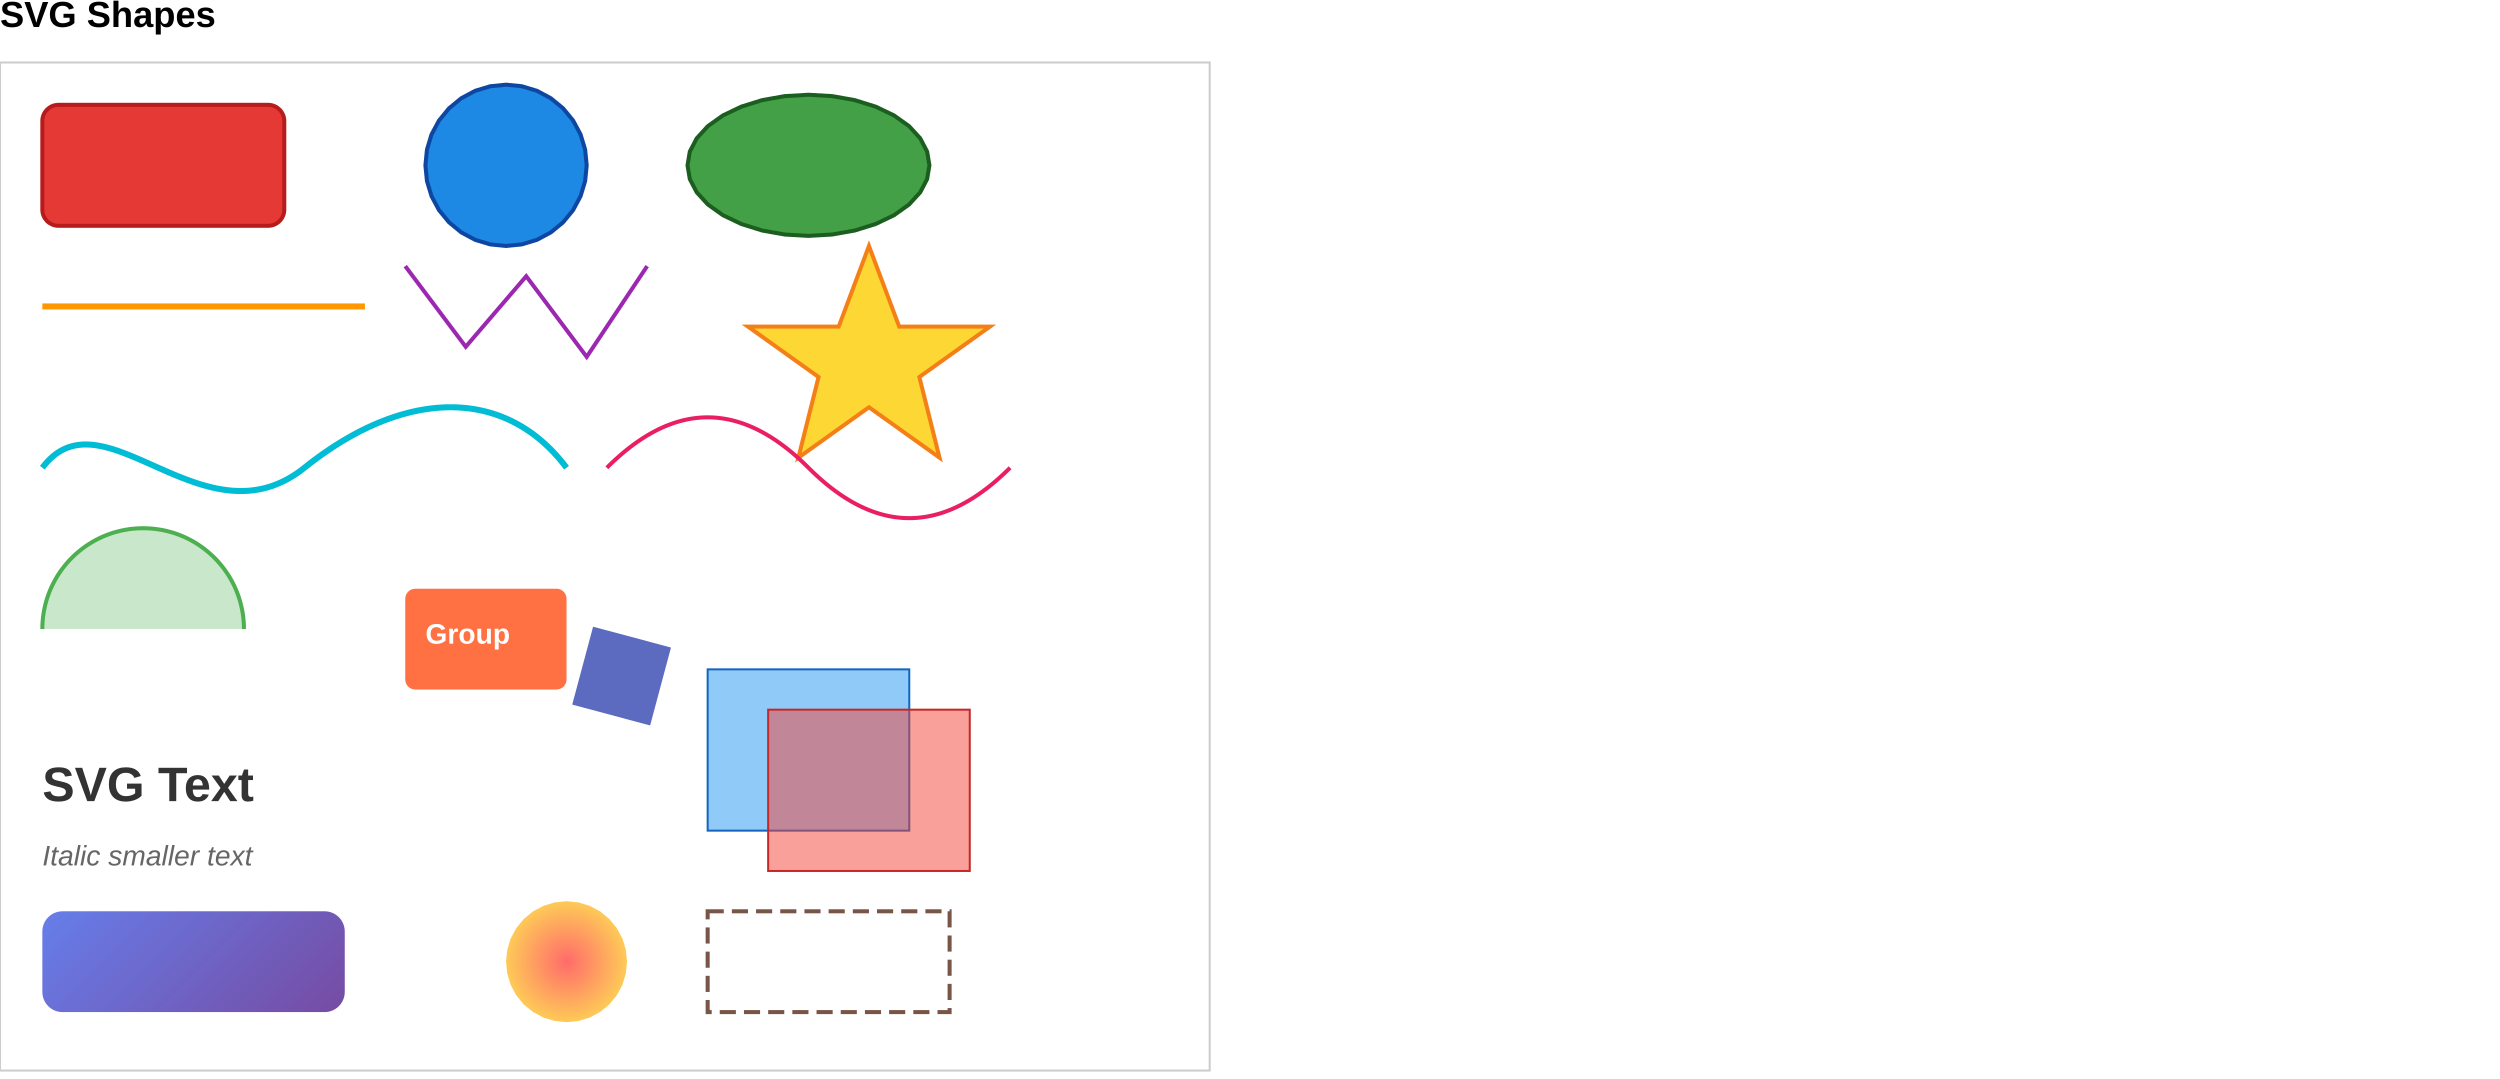
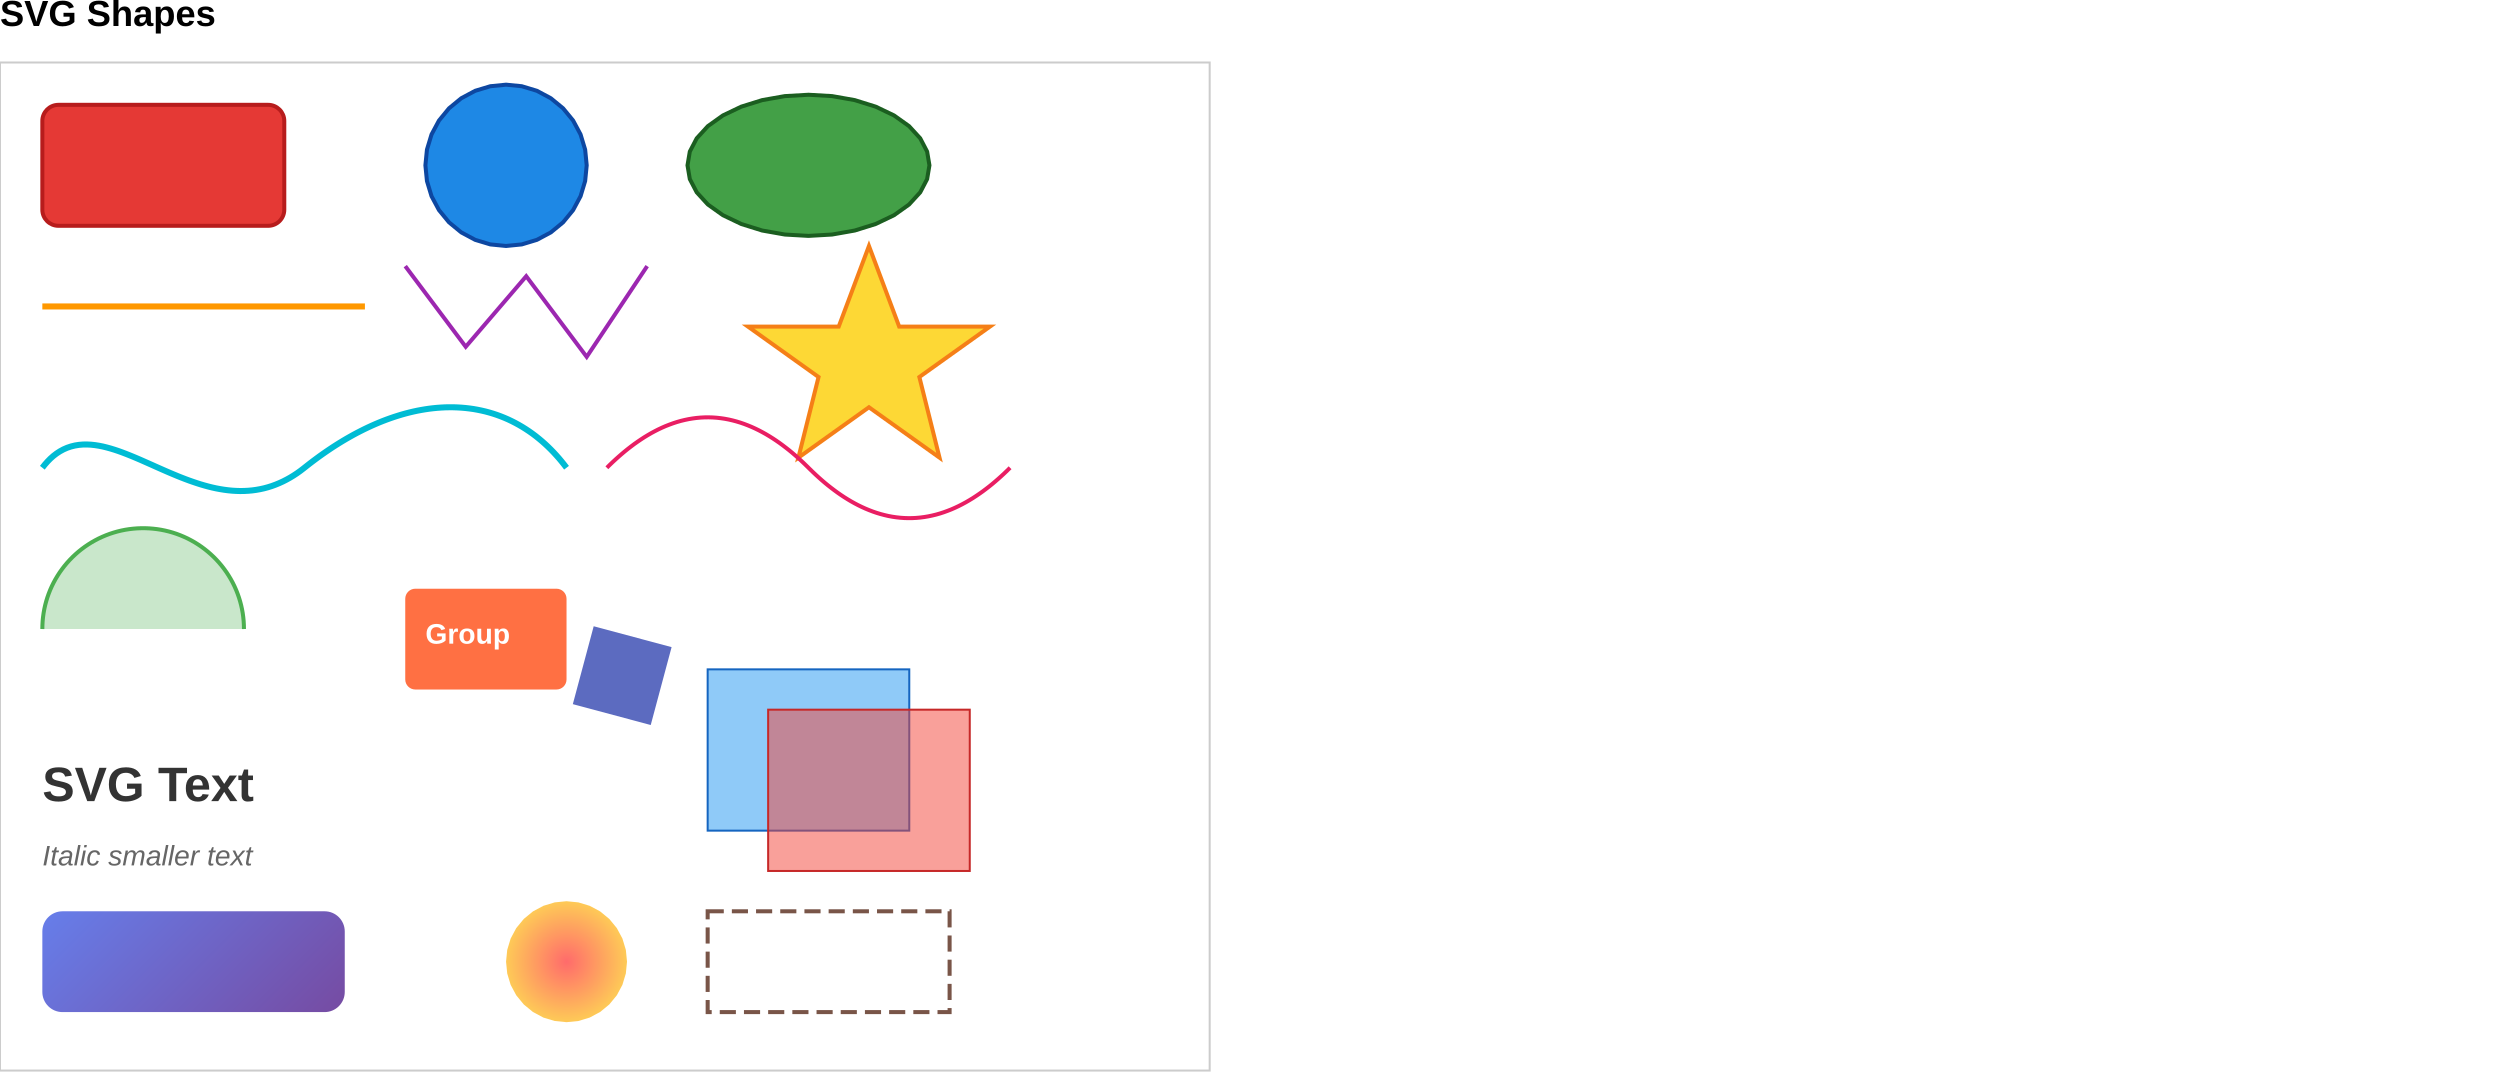
<svg xmlns="http://www.w3.org/2000/svg" width="1240" height="535" viewBox="0 0 1240 535">
  <defs>
    <linearGradient id="lg1" x1="46" y1="427" x2="146" y2="527" gradientUnits="userSpaceOnUse">
      <stop offset="0%" stop-color="rgb(102, 126, 234)" />
      <stop offset="100%" stop-color="rgb(118, 75, 162)" />
    </linearGradient>
    <radialGradient id="rg2" cx="281" cy="477" r="30" gradientUnits="userSpaceOnUse">
      <stop offset="0%" stop-color="rgb(255, 107, 107)" />
      <stop offset="100%" stop-color="rgb(254, 202, 87)" />
    </radialGradient>
  </defs>
-   <text x="0" y="1.5" fill="rgb(0, 0, 0)" dominant-baseline="text-before-edge" font-weight="700" font-size="18px" font-family="Arial">SVG Shapes</text>
+   <text x="0" y="1" fill="rgb(0, 0, 0)" dominant-baseline="text-before-edge" font-weight="700" font-size="18px" font-family="Arial">SVG Shapes</text>
  <path d="M0,31 L600,31 L600,531 L0,531 Z" fill="none" stroke="rgb(204, 204, 204)" stroke-width="1" />
  <rect x="21" y="52" width="120" height="60" rx="8" ry="8" fill="rgb(229, 57, 53)" stroke="rgb(183, 28, 28)" stroke-width="2" />
  <path d="M291,82 L290.23,89.8 L287.96,97.31 L284.26,104.22 L279.28,110.28 L273.22,115.26 L266.31,118.96 L258.8,121.23 L251,122 L243.2,121.23 L235.69,118.96 L228.78,115.26 L222.72,110.28 L217.74,104.22 L214.04,97.31 L211.77,89.8 L211,82 L211.77,74.2 L214.04,66.69 L217.74,59.78 L222.72,53.72 L228.78,48.74 L235.69,45.04 L243.2,42.77 L251,42 L258.8,42.77 L266.31,45.04 L273.22,48.74 L279.28,53.72 L284.26,59.78 L287.96,66.69 L290.23,74.2 Z" fill="rgb(30, 136, 229)" stroke="rgb(13, 71, 161)" stroke-width="2" />
  <path d="M461,82 L459.85,88.83 L456.43,95.39 L450.89,101.44 L443.43,106.75 L434.33,111.1 L423.96,114.34 L412.71,116.33 L401,117 L389.29,116.33 L378.04,114.34 L367.67,111.1 L358.57,106.75 L351.11,101.44 L345.57,95.39 L342.15,88.83 L341,82 L342.15,75.17 L345.57,68.61 L351.11,62.56 L358.57,57.25 L367.67,52.9 L378.04,49.66 L389.29,47.67 L401,47 L412.71,47.67 L423.96,49.66 L434.33,52.9 L443.43,57.25 L450.89,62.56 L456.43,68.61 L459.85,75.17 Z" fill="rgb(67, 160, 71)" stroke="rgb(27, 94, 32)" stroke-width="2" />
  <path d="M21,152 L181,152" fill="rgb(0, 0, 0)" stroke="rgb(255, 152, 0)" stroke-width="3" />
  <path d="M201,132 L231,172 L261,137 L291,177 L321,132" fill="none" stroke="rgb(156, 39, 176)" stroke-width="2" />
  <path d="M431,122 L446,162 L491,162 L456,187 L466,227 L431,202 L396,227 L406,187 L371,162 L416,162 Z" fill="rgb(253, 216, 53)" stroke="rgb(245, 127, 23)" stroke-width="2" />
-   <path d="M21,232 L22.24,230.43 L23.56,228.93 L24.96,227.5 L26.45,226.17 L28.04,224.95 L29.71,223.86 L31.47,222.9 L33.3,222.1 L35.19,221.46 L37.13,220.98 L39.1,220.66 L41.09,220.49 L43.09,220.46 L45.09,220.56 L47.08,220.77 L49.05,221.08 L51.01,221.47 L52.96,221.95 L54.88,222.48 L56.8,223.07 L58.69,223.7 L60.57,224.38 L62.44,225.09 L64.3,225.83 L66.15,226.58 L67.99,227.36 L69.83,228.15 L71.66,228.96 L73.49,229.77 L75.32,230.58 L77.14,231.4 L78.97,232.21 L80.8,233.02 L82.63,233.82 L84.47,234.61 L86.31,235.38 L88.16,236.15 L90.02,236.89 L91.88,237.61 L93.76,238.31 L95.64,238.97 L97.54,239.61 L99.44,240.22 L101.36,240.78 L103.29,241.31 L105.23,241.79 L107.18,242.22 L109.15,242.59 L111.12,242.91 L113.1,243.17 L115.09,243.37 L117.09,243.49 L119.09,243.55 L121.09,243.52 L123.08,243.42 L125.08,243.24 L127.06,242.97 L129.03,242.62 L130.98,242.19 L132.91,241.67 L134.82,241.07 L136.7,240.38 L138.54,239.62 L140.36,238.79 L142.14,237.88 L143.89,236.91 L145.6,235.87 L147.27,234.77 L148.9,233.61 L150.49,232.4 L152.06,231.16 L153.63,229.93 L155.22,228.72 L156.83,227.52 L158.44,226.34 L160.07,225.18 L161.71,224.04 L163.37,222.92 L165.03,221.81 L166.72,220.73 L168.41,219.67 L170.12,218.63 L171.84,217.61 L173.58,216.62 L175.32,215.65 L177.09,214.7 L178.86,213.78 L180.65,212.89 L182.45,212.03 L184.27,211.19 L186.1,210.38 L187.94,209.6 L189.8,208.85 L191.66,208.14 L193.54,207.46 L195.43,206.81 L197.34,206.2 L199.25,205.62 L201.18,205.08 L203.11,204.58 L205.06,204.12 L207.02,203.7 L208.98,203.33 L210.95,203 L212.93,202.71 L214.92,202.47 L216.91,202.28 L218.9,202.14 L220.9,202.04 L222.9,202 L224.9,202.01 L226.9,202.08 L228.89,202.2 L230.88,202.37 L232.87,202.6 L234.85,202.88 L236.82,203.23 L238.78,203.63 L240.73,204.08 L242.66,204.6 L244.57,205.17 L246.47,205.8 L248.35,206.49 L250.2,207.23 L252.04,208.03 L253.85,208.89 L255.63,209.8 L257.38,210.76 L259.11,211.77 L260.8,212.83 L262.47,213.94 L264.1,215.09 L265.7,216.29 L267.26,217.54 L268.79,218.82 L270.29,220.15 L271.75,221.51 L273.18,222.92 L274.57,224.35 L275.92,225.82 L277.25,227.32 L278.53,228.85 L279.78,230.41 L281,232" fill="none" stroke="rgb(0, 188, 212)" stroke-width="3" />
-   <path d="M301,232 L302.42,230.6 L303.86,229.22 L305.33,227.86 L306.81,226.53 L308.32,225.22 L309.85,223.93 L311.4,222.68 L312.98,221.46 L314.58,220.26 L316.21,219.11 L317.86,217.99 L319.53,216.9 L321.24,215.86 L322.96,214.86 L324.72,213.91 L326.5,213 L328.3,212.15 L330.13,211.35 L331.99,210.62 L333.86,209.94 L335.76,209.32 L337.68,208.77 L339.62,208.3 L341.57,207.89 L343.54,207.56 L345.52,207.3 L347.51,207.12 L349.5,207.02 L351.5,207 L353.49,207.06 L355.49,207.2 L357.47,207.42 L359.44,207.71 L361.41,208.08 L363.35,208.53 L365.28,209.04 L367.19,209.62 L369.08,210.27 L370.94,210.98 L372.79,211.75 L374.6,212.57 L376.4,213.45 L378.16,214.38 L379.9,215.35 L381.62,216.38 L383.31,217.44 L384.97,218.54 L386.61,219.68 L388.22,220.86 L389.81,222.06 L391.38,223.3 L392.92,224.57 L394.44,225.87 L395.93,227.19 L397.41,228.54 L398.86,229.91 L400.29,231.3 L401.71,232.7 L403.14,234.09 L404.59,235.46 L406.07,236.81 L407.56,238.13 L409.08,239.43 L410.62,240.7 L412.19,241.94 L413.78,243.14 L415.39,244.32 L417.03,245.46 L418.69,246.56 L420.38,247.62 L422.1,248.65 L423.84,249.62 L425.6,250.55 L427.4,251.43 L429.21,252.25 L431.06,253.02 L432.92,253.73 L434.81,254.38 L436.72,254.96 L438.65,255.47 L440.59,255.92 L442.56,256.29 L444.53,256.58 L446.51,256.8 L448.51,256.94 L450.5,257 L452.5,256.98 L454.49,256.88 L456.48,256.7 L458.46,256.44 L460.43,256.11 L462.38,255.7 L464.32,255.23 L466.24,254.68 L468.14,254.06 L470.01,253.38 L471.87,252.65 L473.7,251.85 L475.5,251 L477.28,250.09 L479.04,249.14 L480.76,248.14 L482.47,247.1 L484.14,246.01 L485.79,244.89 L487.42,243.74 L489.02,242.54 L490.6,241.32 L492.15,240.07 L493.68,238.78 L495.19,237.47 L496.67,236.14 L498.14,234.78 L499.58,233.4 L501,232" fill="none" stroke="rgb(233, 30, 99)" stroke-width="2" />
-   <path d="M21,312 L21.04,310.01 L21.16,308.03 L21.35,306.05 L21.62,304.08 L21.98,302.12 L22.41,300.18 L22.91,298.26 L23.5,296.36 L24.16,294.48 L24.89,292.63 L25.7,290.81 L26.58,289.03 L27.53,287.28 L28.54,285.58 L29.63,283.91 L30.78,282.29 L32,280.71 L33.27,279.19 L34.61,277.71 L36,276.29 L37.45,274.93 L38.95,273.63 L40.5,272.38 L42.09,271.2 L43.74,270.08 L45.43,269.03 L47.15,268.04 L48.92,267.13 L50.72,266.28 L52.55,265.51 L54.41,264.82 L56.3,264.19 L58.22,263.65 L60.15,263.18 L62.1,262.79 L64.06,262.48 L66.04,262.24 L68.02,262.09 L70.01,262.01 L71.99,262.01 L73.98,262.09 L75.96,262.24 L77.94,262.48 L79.9,262.79 L81.85,263.18 L83.78,263.65 L85.7,264.19 L87.59,264.82 L89.45,265.51 L91.28,266.28 L93.08,267.13 L94.85,268.04 L96.57,269.03 L98.26,270.08 L99.91,271.2 L101.5,272.38 L103.05,273.63 L104.55,274.93 L106,276.29 L107.39,277.71 L108.73,279.19 L110,280.71 L111.22,282.29 L112.37,283.91 L113.46,285.58 L114.47,287.28 L115.42,289.03 L116.3,290.81 L117.11,292.63 L117.84,294.48 L118.5,296.36 L119.09,298.26 L119.59,300.18 L120.02,302.12 L120.38,304.08 L120.65,306.05 L120.84,308.03 L120.96,310.01 L121,312" fill="rgba(76, 175, 80, 0.3)" stroke="rgb(76, 175, 80)" stroke-width="2" />
+   <path d="M21,232 L22.24,230.43 L23.56,228.93 L24.96,227.5 L26.45,226.17 L28.04,224.95 L29.71,223.86 L31.47,222.9 L33.3,222.1 L35.19,221.46 L37.13,220.98 L39.1,220.66 L41.09,220.49 L43.09,220.46 L45.09,220.56 L47.08,220.77 L49.05,221.08 L51.01,221.47 L52.96,221.95 L54.88,222.48 L56.8,223.07 L58.69,223.7 L60.57,224.38 L62.44,225.09 L64.3,225.83 L66.15,226.58 L67.99,227.36 L69.83,228.15 L71.66,228.96 L73.49,229.77 L75.32,230.58 L77.14,231.4 L78.97,232.21 L80.8,233.02 L82.63,233.82 L84.47,234.61 L86.31,235.38 L88.16,236.15 L90.02,236.89 L91.88,237.61 L93.76,238.31 L95.64,238.97 L97.54,239.61 L99.44,240.22 L101.36,240.78 L103.29,241.31 L105.23,241.79 L107.18,242.22 L109.15,242.59 L111.12,242.91 L113.1,243.17 L115.09,243.37 L117.09,243.49 L119.09,243.55 L121.09,243.52 L123.08,243.42 L125.08,243.24 L127.06,242.97 L129.03,242.62 L130.98,242.19 L132.91,241.67 L134.82,241.07 L136.7,240.38 L138.54,239.62 L140.36,238.79 L142.14,237.88 L143.89,236.91 L145.6,235.87 L147.27,234.77 L148.9,233.61 L150.49,232.4 L152.06,231.16 L153.63,229.93 L155.22,228.72 L156.83,227.52 L158.44,226.34 L160.07,225.18 L161.71,224.04 L163.37,222.92 L165.03,221.81 L166.72,220.73 L168.41,219.67 L170.12,218.63 L171.84,217.61 L173.58,216.62 L175.32,215.65 L177.09,214.7 L178.86,213.79 L180.65,212.89 L182.45,212.03 L184.27,211.19 L186.1,210.38 L187.94,209.6 L189.8,208.85 L191.66,208.14 L193.54,207.46 L195.43,206.81 L197.34,206.2 L199.25,205.62 L201.18,205.08 L203.11,204.58 L205.06,204.12 L207.02,203.7 L208.98,203.33 L210.95,203 L212.93,202.71 L214.92,202.47 L216.91,202.28 L218.9,202.14 L220.9,202.04 L222.9,202 L224.9,202.01 L226.9,202.08 L228.89,202.2 L230.88,202.37 L232.87,202.6 L234.85,202.88 L236.82,203.23 L238.78,203.63 L240.73,204.08 L242.66,204.6 L244.57,205.17 L246.47,205.8 L248.35,206.49 L250.2,207.23 L252.04,208.03 L253.85,208.89 L255.63,209.8 L257.38,210.76 L259.11,211.77 L260.8,212.83 L262.47,213.94 L264.1,215.09 L265.7,216.29 L267.26,217.54 L268.79,218.82 L270.29,220.15 L271.75,221.51 L273.18,222.92 L274.57,224.35 L275.92,225.82 L277.25,227.32 L278.53,228.85 L279.78,230.41 L281,232" fill="none" stroke="rgb(0, 188, 212)" stroke-width="3" />
+   <path d="M301,232 L302.42,230.6 L303.86,229.22 L305.33,227.86 L306.81,226.53 L308.32,225.22 L309.85,223.93 L311.4,222.68 L312.98,221.46 L314.58,220.26 L316.21,219.11 L317.86,217.99 L319.53,216.9 L321.24,215.86 L322.96,214.86 L324.72,213.91 L326.5,213 L328.3,212.15 L330.13,211.35 L331.99,210.62 L333.86,209.94 L335.76,209.32 L337.68,208.77 L339.62,208.3 L341.57,207.89 L343.54,207.56 L345.52,207.3 L347.51,207.12 L349.5,207.02 L351.5,207 L353.49,207.06 L355.49,207.2 L357.47,207.42 L359.44,207.71 L361.41,208.08 L363.35,208.53 L365.28,209.04 L367.19,209.62 L369.08,210.27 L370.94,210.98 L372.79,211.75 L374.6,212.57 L376.4,213.45 L378.16,214.38 L379.9,215.35 L381.62,216.38 L383.31,217.44 L384.97,218.54 L386.61,219.68 L388.22,220.86 L389.81,222.07 L391.38,223.3 L392.92,224.57 L394.44,225.87 L395.93,227.19 L397.41,228.54 L398.86,229.91 L400.29,231.3 L401.71,232.7 L403.14,234.09 L404.59,235.46 L406.07,236.81 L407.56,238.13 L409.08,239.43 L410.62,240.7 L412.19,241.93 L413.78,243.14 L415.39,244.32 L417.03,245.46 L418.69,246.56 L420.38,247.62 L422.1,248.65 L423.84,249.62 L425.6,250.55 L427.4,251.43 L429.21,252.25 L431.06,253.02 L432.92,253.73 L434.81,254.38 L436.72,254.96 L438.65,255.47 L440.59,255.92 L442.56,256.29 L444.53,256.58 L446.51,256.8 L448.51,256.94 L450.5,257 L452.5,256.98 L454.49,256.88 L456.48,256.7 L458.46,256.44 L460.43,256.11 L462.38,255.7 L464.32,255.23 L466.24,254.68 L468.14,254.06 L470.01,253.38 L471.87,252.65 L473.7,251.85 L475.5,251 L477.28,250.09 L479.04,249.14 L480.76,248.14 L482.47,247.1 L484.14,246.01 L485.79,244.89 L487.42,243.74 L489.02,242.54 L490.6,241.32 L492.15,240.07 L493.68,238.78 L495.19,237.47 L496.67,236.14 L498.14,234.78 L499.58,233.4 L501,232" fill="none" stroke="rgb(233, 30, 99)" stroke-width="2" />
+   <path d="M21,312 L21.04,310.01 L21.15,308.03 L21.35,306.05 L21.62,304.08 L21.97,302.12 L22.4,300.18 L22.91,298.25 L23.49,296.35 L24.15,294.48 L24.88,292.63 L25.69,290.81 L26.57,289.02 L27.52,287.28 L28.54,285.57 L29.62,283.9 L30.78,282.28 L31.99,280.7 L33.26,279.18 L34.6,277.7 L35.99,276.28 L37.44,274.92 L38.94,273.61 L40.49,272.37 L42.09,271.18 L43.73,270.07 L45.42,269.01 L47.15,268.03 L48.91,267.11 L50.72,266.27 L52.55,265.5 L54.41,264.8 L56.3,264.18 L58.21,263.63 L60.15,263.16 L62.1,262.77 L64.06,262.46 L66.04,262.23 L68.02,262.07 L70.01,261.99 L71.99,261.99 L73.98,262.07 L75.96,262.23 L77.94,262.46 L79.9,262.77 L81.85,263.16 L83.79,263.63 L85.7,264.18 L87.59,264.8 L89.45,265.5 L91.28,266.27 L93.09,267.11 L94.85,268.03 L96.58,269.01 L98.27,270.07 L99.91,271.18 L101.51,272.37 L103.06,273.61 L104.56,274.92 L106.01,276.28 L107.4,277.7 L108.74,279.18 L110.01,280.7 L111.22,282.28 L112.38,283.9 L113.46,285.57 L114.48,287.28 L115.43,289.02 L116.31,290.81 L117.12,292.63 L117.85,294.48 L118.51,296.35 L119.09,298.25 L119.6,300.18 L120.03,302.12 L120.38,304.08 L120.65,306.05 L120.85,308.03 L120.96,310.01 L121,312" fill="rgba(76, 175, 80, 0.3)" stroke="rgb(76, 175, 80)" stroke-width="2" />
  <rect x="201" y="292" width="80" height="50" rx="5" ry="5" fill="rgb(255, 112, 67)" />
  <text x="211" y="310" fill="rgb(255, 255, 255)" dominant-baseline="text-before-edge" font-weight="700" font-size="14px" font-family="Arial">Group</text>
-   <path d="M294.17,310.84 L332.81,321.19 L322.46,359.83 L283.82,349.48 Z" fill="rgb(92, 107, 192)" />
+   <path d="M294.47,310.62 L333.11,320.98 L322.76,359.61 L284.12,349.26 Z" fill="rgb(92, 107, 192)" />
  <text x="21" y="381.5" fill="rgb(51, 51, 51)" dominant-baseline="text-before-edge" font-weight="700" font-size="24px" font-family="Arial">SVG Text</text>
  <text x="21" y="420" fill="rgb(102, 102, 102)" dominant-baseline="text-before-edge" font-style="italic" font-size="14px" font-family="Arial">Italic smaller text</text>
  <rect x="21" y="452" width="150" height="50" rx="10" ry="10" fill="url(#lg1)" />
  <path d="M311,477 L310.42,482.85 L308.72,488.48 L305.94,493.67 L302.21,498.21 L297.67,501.94 L292.48,504.72 L286.85,506.42 L281,507 L275.15,506.42 L269.52,504.72 L264.33,501.94 L259.79,498.21 L256.06,493.67 L253.28,488.48 L251.58,482.85 L251,477 L251.58,471.15 L253.28,465.52 L256.06,460.33 L259.79,455.79 L264.33,452.06 L269.52,449.28 L275.15,447.58 L281,447 L286.85,447.58 L292.48,449.28 L297.67,452.06 L302.21,455.79 L305.94,460.33 L308.72,465.52 L310.42,471.15 Z" fill="url(#rg2)" />
  <path d="M351,332 L451,332 L451,412 L351,412 Z" fill="rgba(33, 150, 243, 0.5)" stroke="rgb(21, 101, 192)" stroke-width="1" />
  <path d="M381,352 L481,352 L481,432 L381,432 Z" fill="rgba(244, 67, 54, 0.5)" stroke="rgb(198, 40, 40)" stroke-width="1" />
  <path d="M351,452 L471,452 L471,502 L351,502 Z" fill="none" stroke="rgb(121, 85, 72)" stroke-width="2" stroke-dasharray="8,4" />
</svg>
